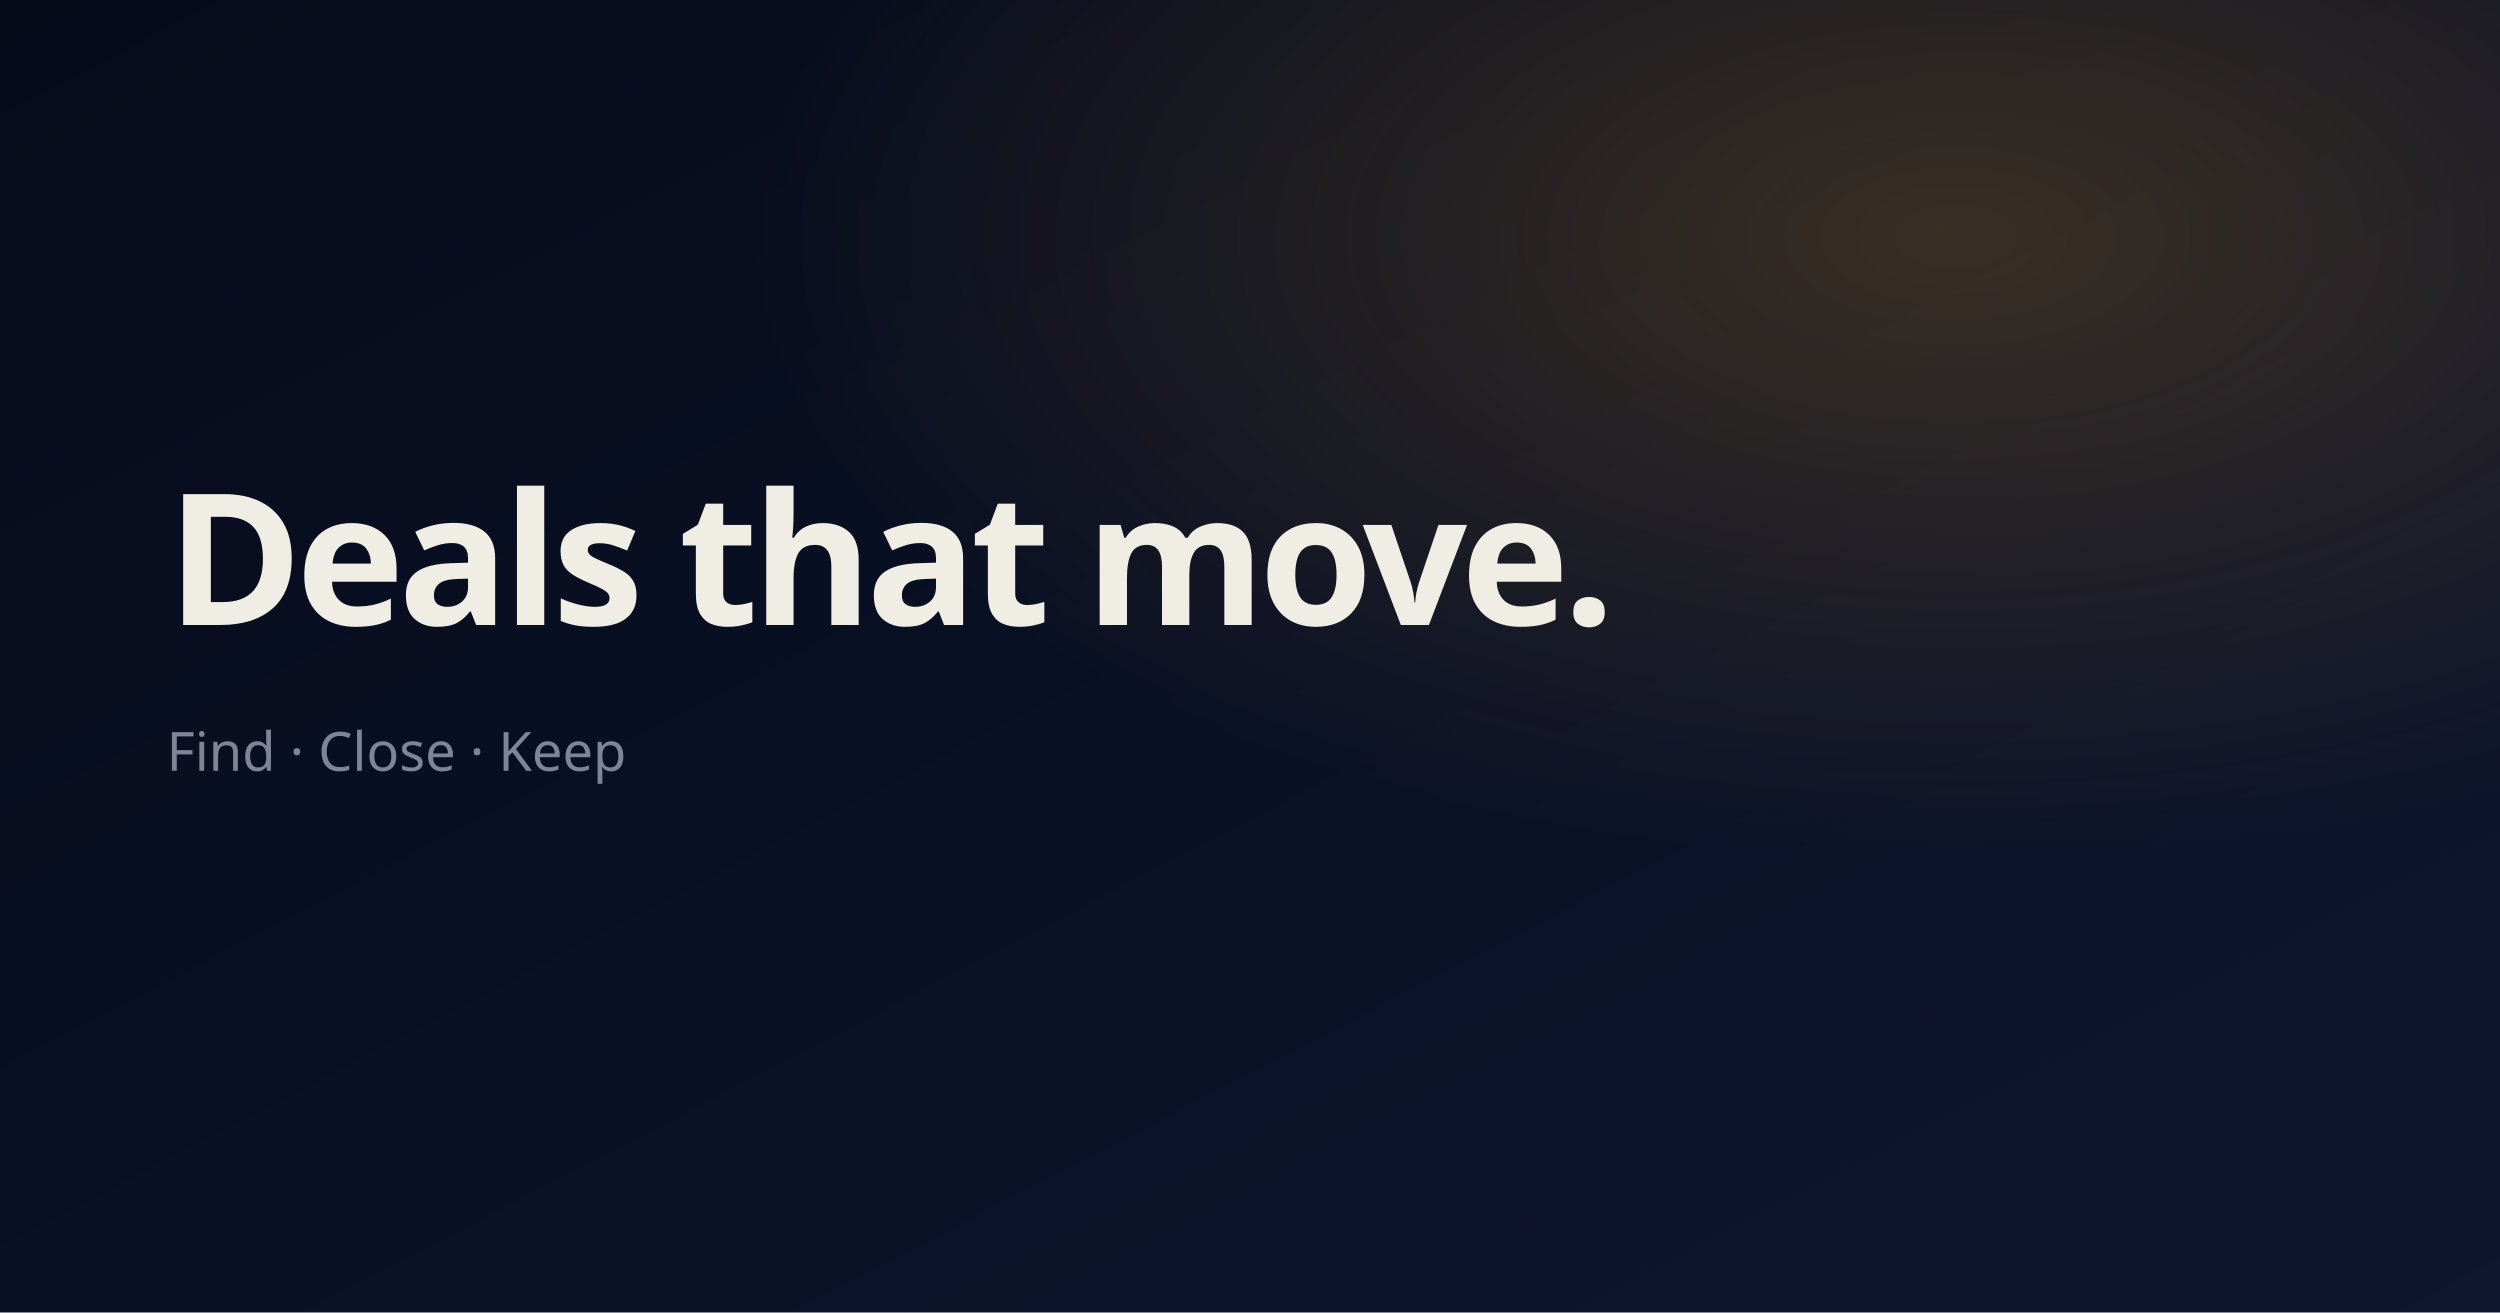
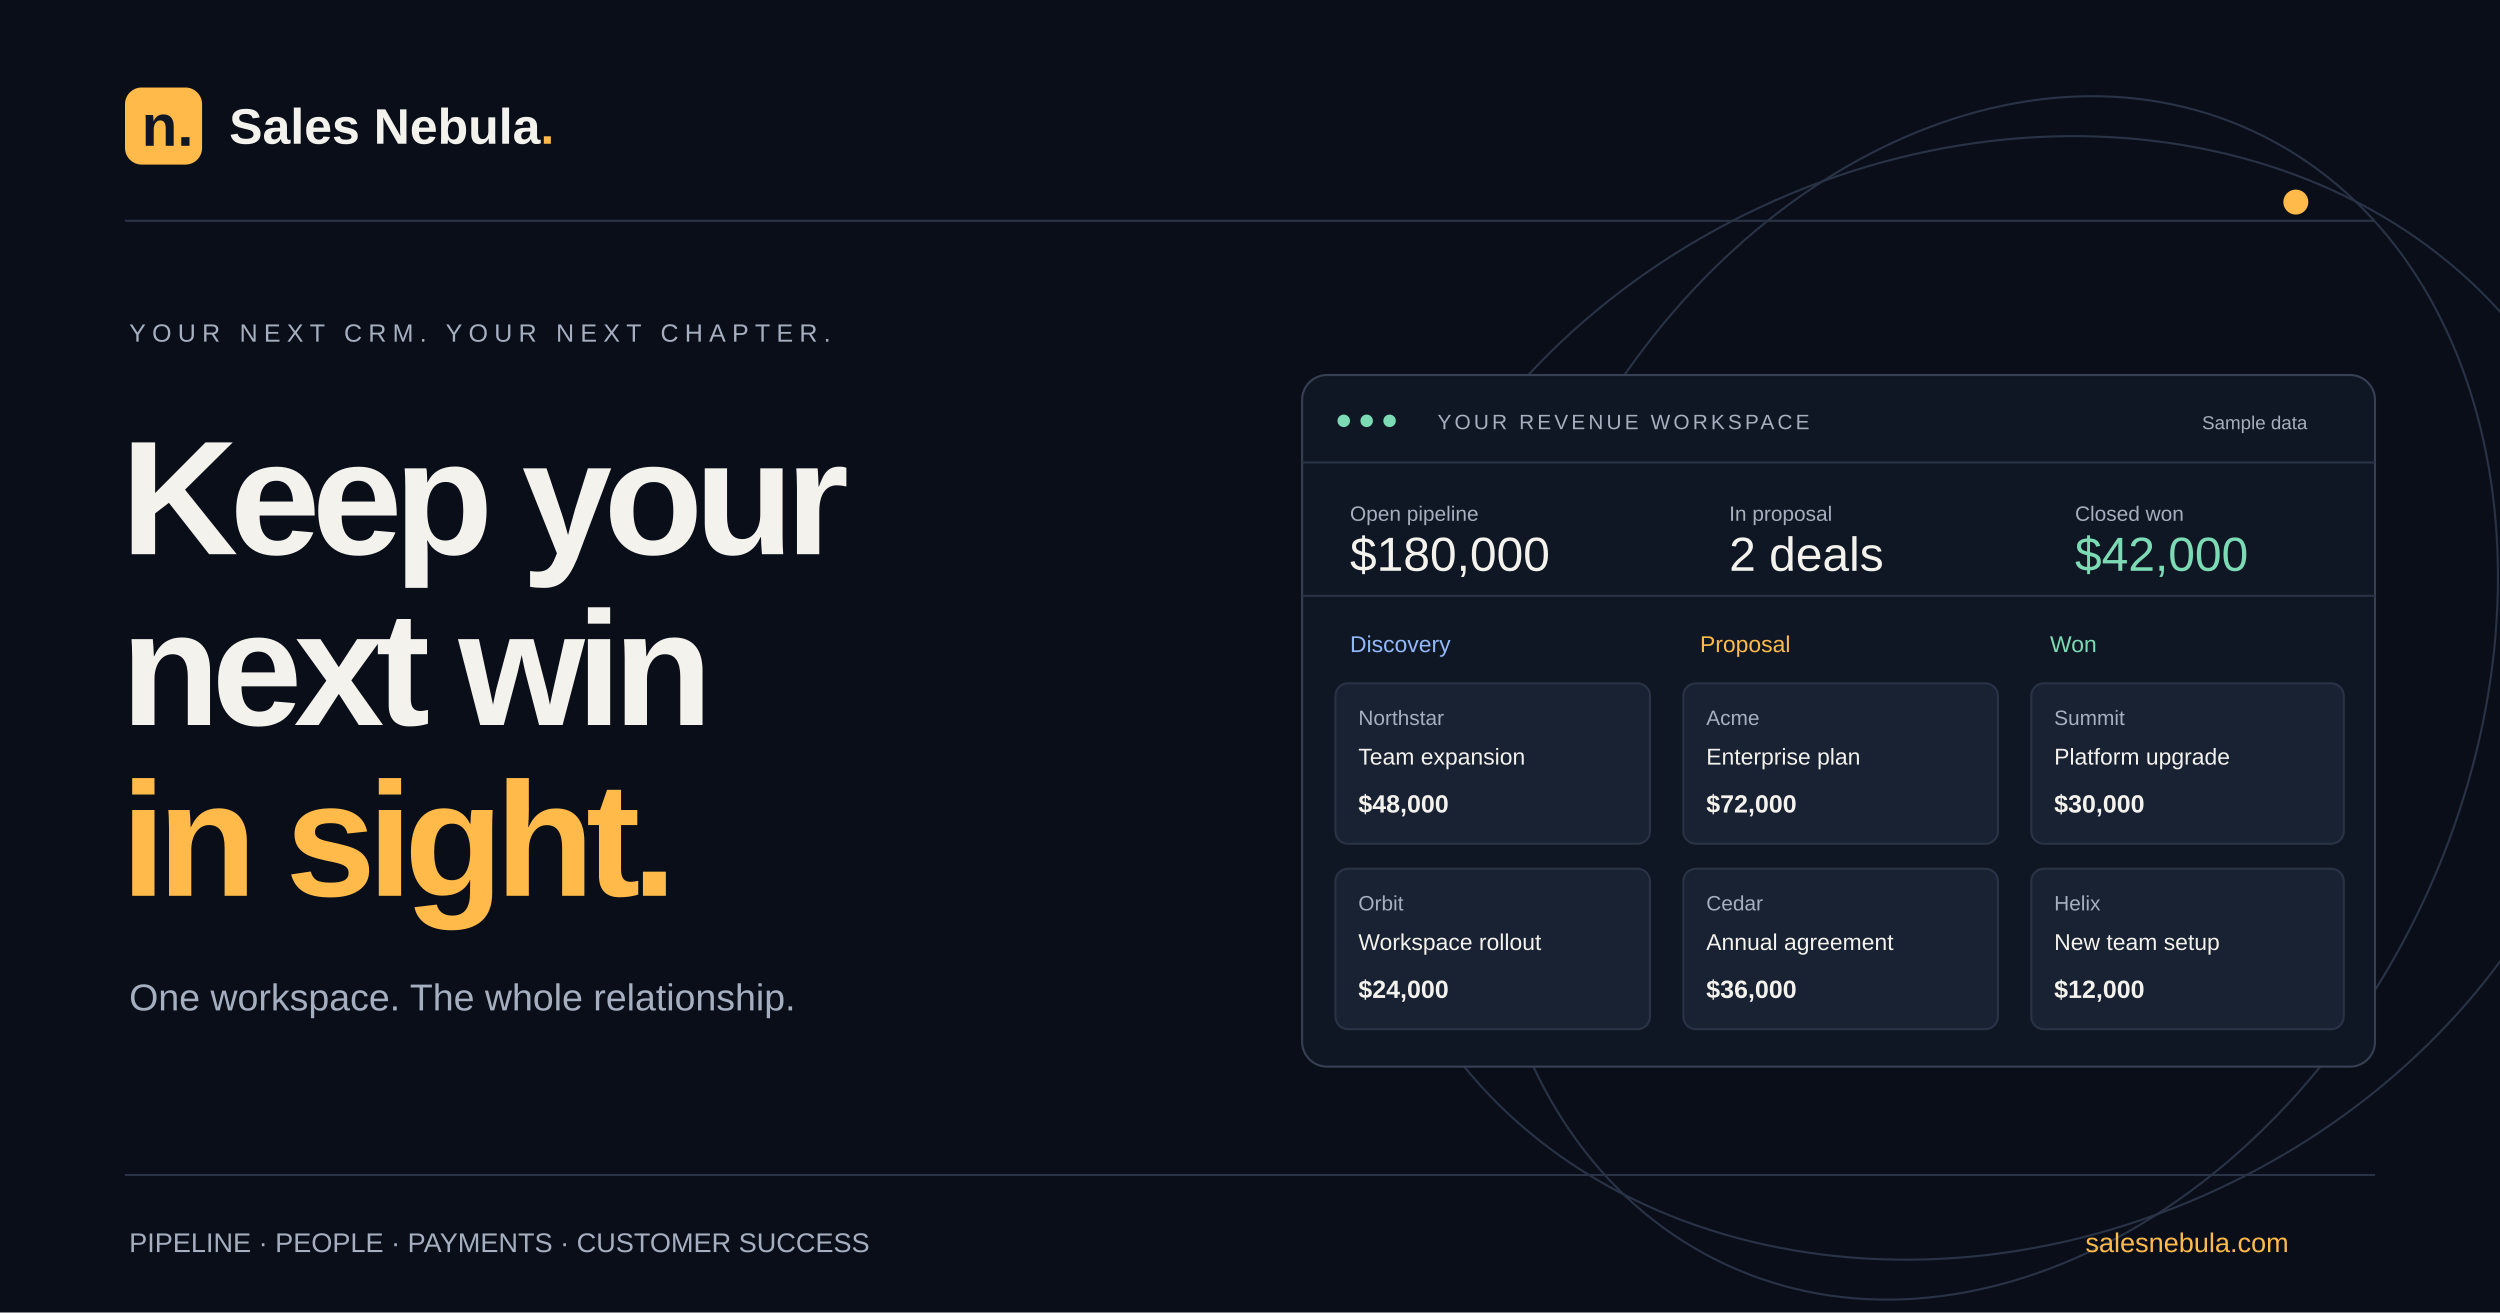
- <svg xmlns="http://www.w3.org/2000/svg" width="1200" height="630" viewBox="0 0 1200 630">
-   <defs>
-     <linearGradient id="bg" x1="0" y1="0" x2="1" y2="1">
-       <stop offset="0%" stop-color="#060B1A" />
-       <stop offset="100%" stop-color="#0E1630" />
-     </linearGradient>
-     <radialGradient id="glow" cx="78%" cy="18%" r="48%">
-       <stop offset="0%" stop-color="#F5A623" stop-opacity="0.2" />
-       <stop offset="100%" stop-color="#F5A623" stop-opacity="0" />
-     </radialGradient>
-   </defs>
-   <rect width="1200" height="630" fill="url(#bg)" />
-   <rect width="1200" height="630" fill="url(#glow)" />
-   <g font-family="Poppins, sans-serif" font-weight="800" font-size="88" letter-spacing="-3">
-     <text x="80" y="300" fill="#F0EDE5">Deals that move.</text>
+ <svg xmlns="http://www.w3.org/2000/svg" width="1200" height="630" viewBox="0 0 1200 630" role="img" aria-labelledby="title description">
+   <rect width="1200" height="630" fill="#090e19" />
+   <g fill="none" stroke="#293345">
+     <ellipse cx="955" cy="335" rx="310" ry="260" transform="rotate(-25 955 335)" />
+     <ellipse cx="955" cy="335" rx="230" ry="300" transform="rotate(25 955 335)" />
+     <path d="M60 106h1080M60 564h1080" />
  </g>
-   <g font-family="Poppins, sans-serif" font-weight="500" font-size="26" fill="#7E8598">
-     <text x="80" y="370">Find · Close · Keep</text>
+   <circle cx="1102" cy="97" r="6" fill="#ffba49" />
+   <rect x="60" y="42" width="37" height="37" rx="8" fill="#ffba49" />
+   <text x="68" y="70" font-family="Arial,sans-serif" font-size="28" font-weight="700" fill="#101724">n.</text>
+   <text x="110" y="69" font-family="Arial,sans-serif" font-size="24" font-weight="700" fill="#f4f2ed">Sales Nebula<tspan fill="#ffba49">.</tspan>
+   </text>
+   <g font-family="Arial,sans-serif">
+     <text x="62" y="164" fill="#a6afbf" font-size="12" letter-spacing="3">YOUR NEXT CRM. YOUR NEXT CHAPTER.</text>
+     <g font-size="78" font-weight="700" letter-spacing="-4">
+       <text x="58" y="266" fill="#f4f2ed">Keep your</text>
+       <text x="58" y="348" fill="#f4f2ed">next win</text>
+       <text x="58" y="430" fill="#ffba49">in sight.</text>
+     </g>
+     <text x="62" y="485" fill="#a6afbf" font-size="18">One workspace. The whole relationship.</text>
+     <text x="62" y="601" fill="#a6afbf" font-size="13">PIPELINE · PEOPLE · PAYMENTS · CUSTOMER SUCCESS</text>
+     <text x="1001" y="601" fill="#ffba49" font-size="13">salesnebula.com</text>
+   </g>
+   <g transform="translate(625 180)">
+     <rect width="515" height="332" rx="12" fill="#101724" stroke="#364052" />
+     <path d="M0 42h515M0 106h515" stroke="#293345" />
+     <g fill="#7cdbb5">
+       <circle cx="20" cy="22" r="3" />
+       <circle cx="31" cy="22" r="3" />
+       <circle cx="42" cy="22" r="3" />
+     </g>
+     <g font-family="Arial,sans-serif">
+       <text x="65" y="26" fill="#a6afbf" font-size="10" letter-spacing="1.5">YOUR REVENUE WORKSPACE</text>
+       <text x="432" y="26" fill="#a6afbf" font-size="9">Sample data</text>
+       <text x="23" y="70" fill="#a6afbf" font-size="10">Open pipeline</text>
+       <text x="23" y="94" fill="#f4f2ed" font-size="23">$180,000</text>
+       <text x="205" y="70" fill="#a6afbf" font-size="10">In proposal</text>
+       <text x="205" y="94" fill="#f4f2ed" font-size="23">2 deals</text>
+       <text x="371" y="70" fill="#a6afbf" font-size="10">Closed won</text>
+       <text x="371" y="94" fill="#7cdbb5" font-size="23">$42,000</text>
+       <text x="23" y="133" fill="#91b9f9" font-size="11">Discovery</text>
+       <text x="191" y="133" fill="#ffba49" font-size="11">Proposal</text>
+       <text x="359" y="133" fill="#7cdbb5" font-size="11">Won</text>
+       <g fill="#182232" stroke="#293345">
+         <rect x="16" y="148" width="151" height="77" rx="6" />
+         <rect x="183" y="148" width="151" height="77" rx="6" />
+         <rect x="350" y="148" width="150" height="77" rx="6" />
+         <rect x="16" y="237" width="151" height="77" rx="6" />
+         <rect x="183" y="237" width="151" height="77" rx="6" />
+         <rect x="350" y="237" width="150" height="77" rx="6" />
+       </g>
+       <g fill="#a6afbf" font-size="10">
+         <text x="27" y="168">Northstar</text>
+         <text x="194" y="168">Acme</text>
+         <text x="361" y="168">Summit</text>
+         <text x="27" y="257">Orbit</text>
+         <text x="194" y="257">Cedar</text>
+         <text x="361" y="257">Helix</text>
+       </g>
+       <g fill="#f4f2ed" font-size="11">
+         <text x="27" y="187">Team expansion</text>
+         <text x="194" y="187">Enterprise plan</text>
+         <text x="361" y="187">Platform upgrade</text>
+         <text x="27" y="276">Workspace rollout</text>
+         <text x="194" y="276">Annual agreement</text>
+         <text x="361" y="276">New team setup</text>
+       </g>
+       <g fill="#f4f2ed" font-size="12" font-weight="700">
+         <text x="27" y="210">$48,000</text>
+         <text x="194" y="210">$72,000</text>
+         <text x="361" y="210">$30,000</text>
+         <text x="27" y="299">$24,000</text>
+         <text x="194" y="299">$36,000</text>
+         <text x="361" y="299">$12,000</text>
+       </g>
+     </g>
  </g>
</svg>
